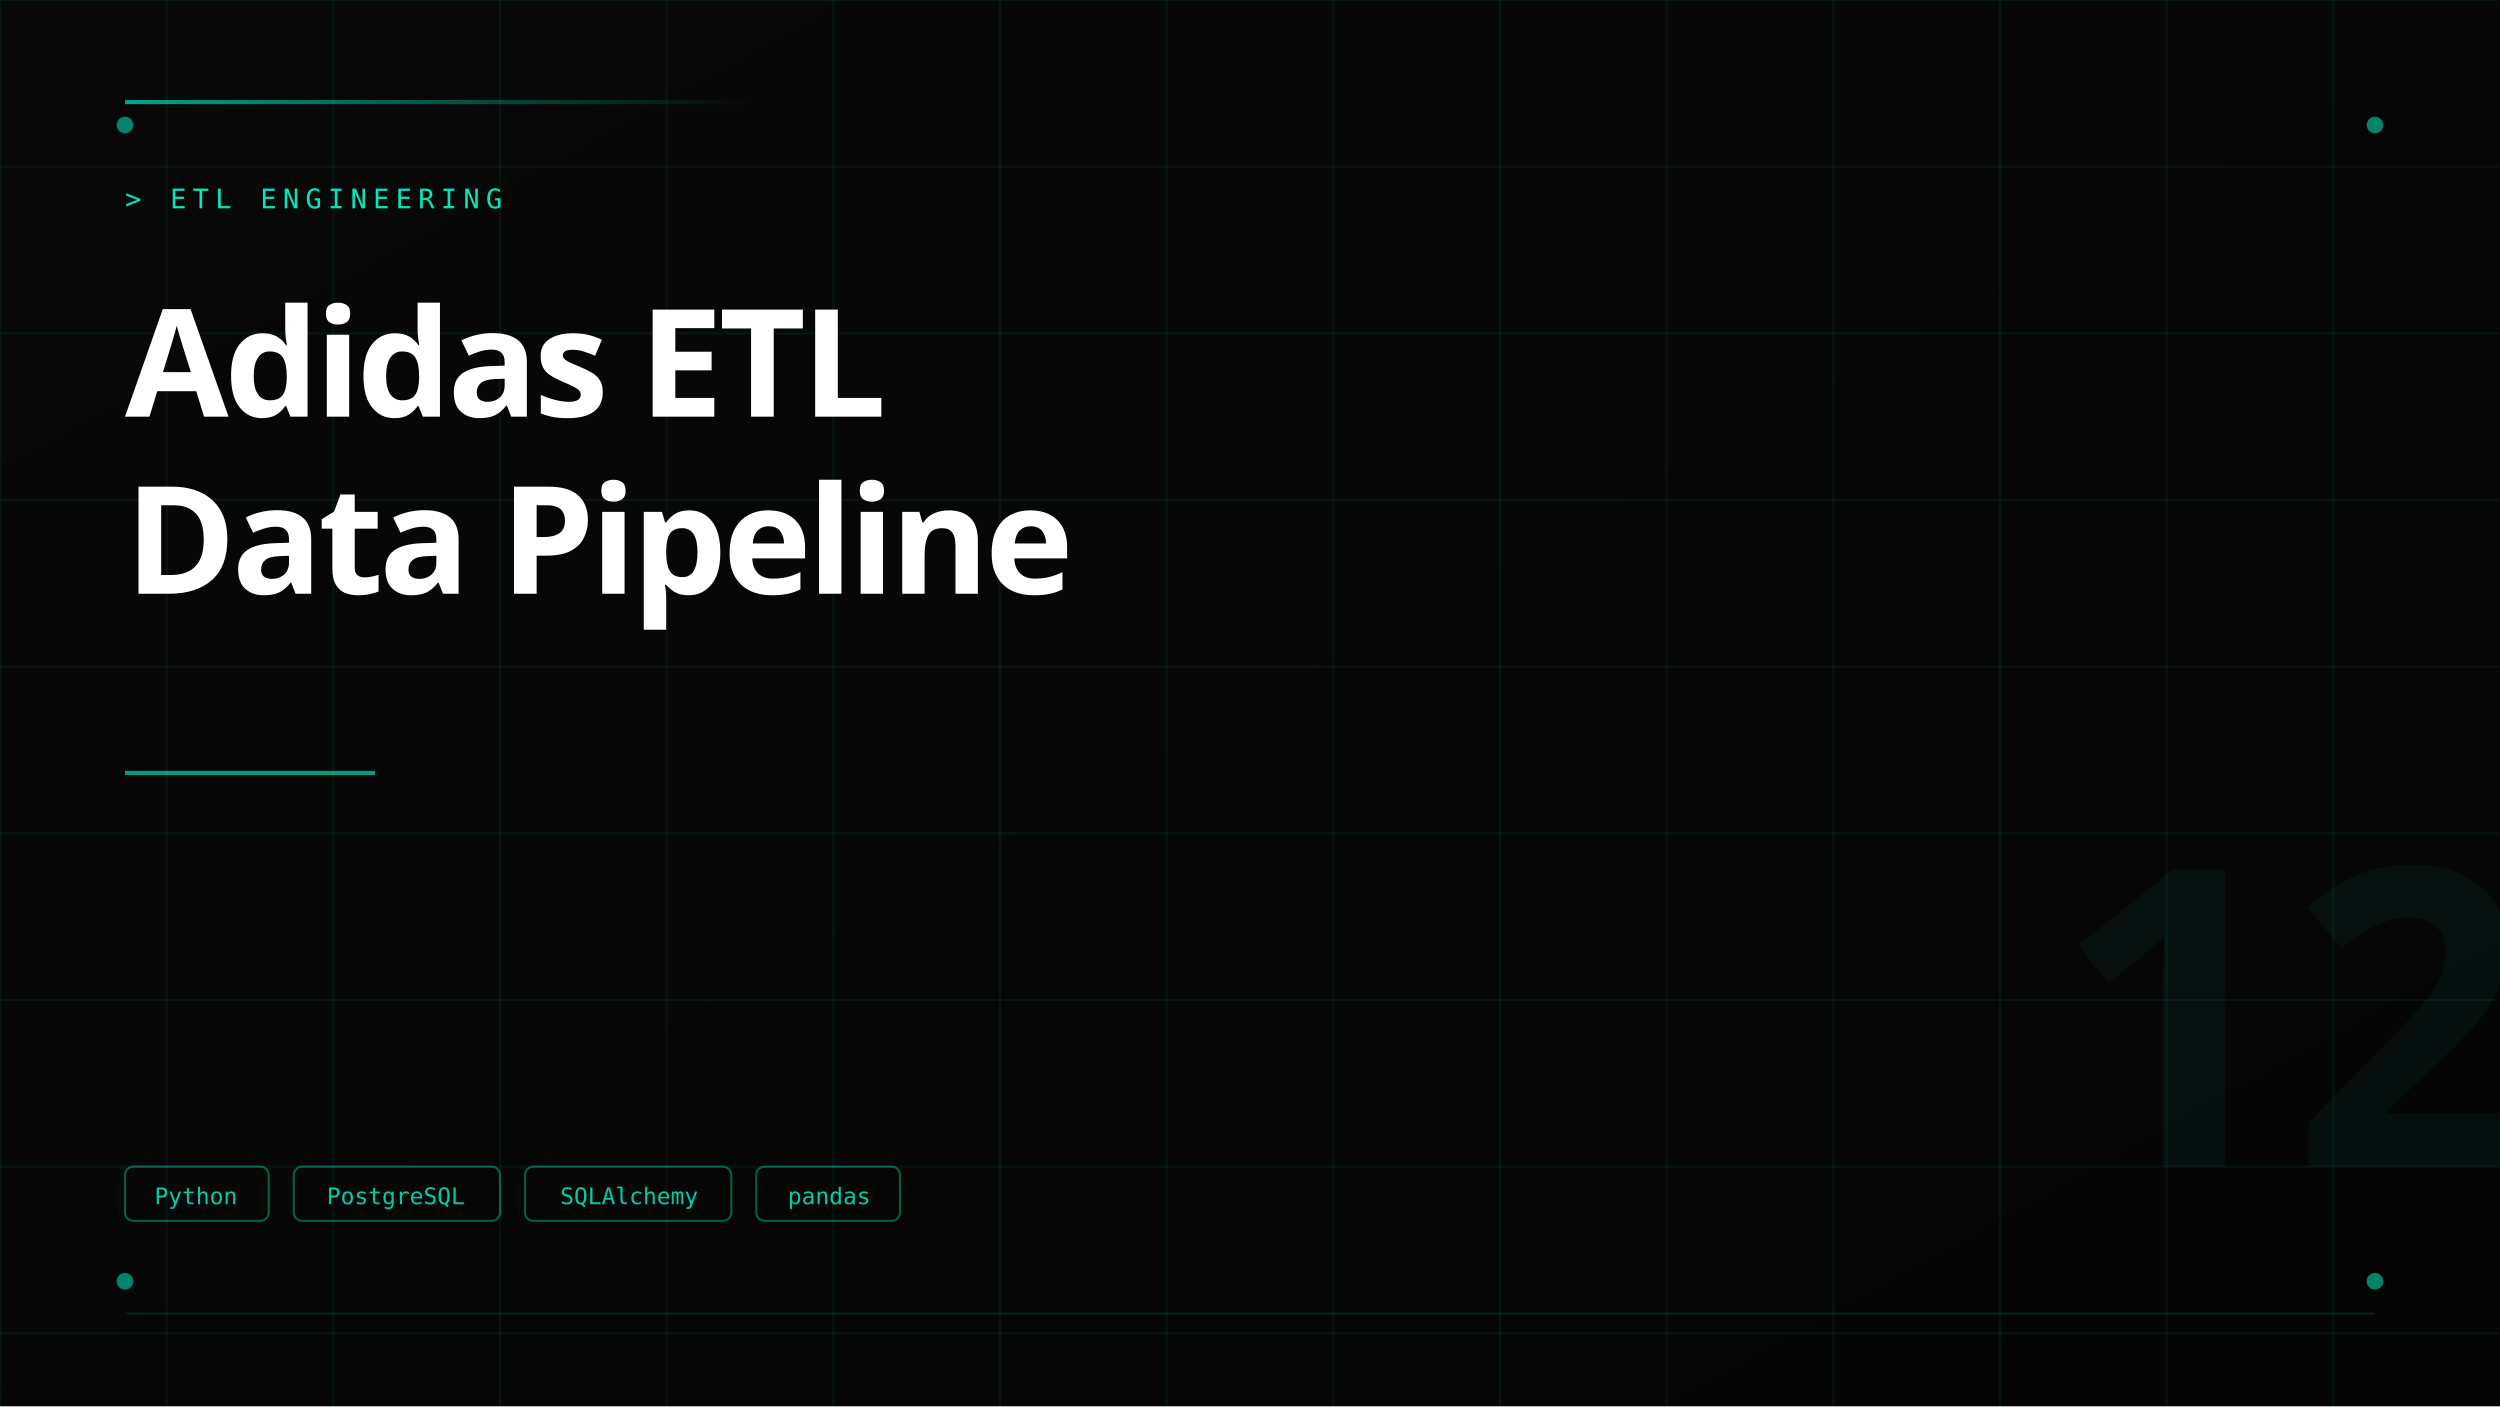
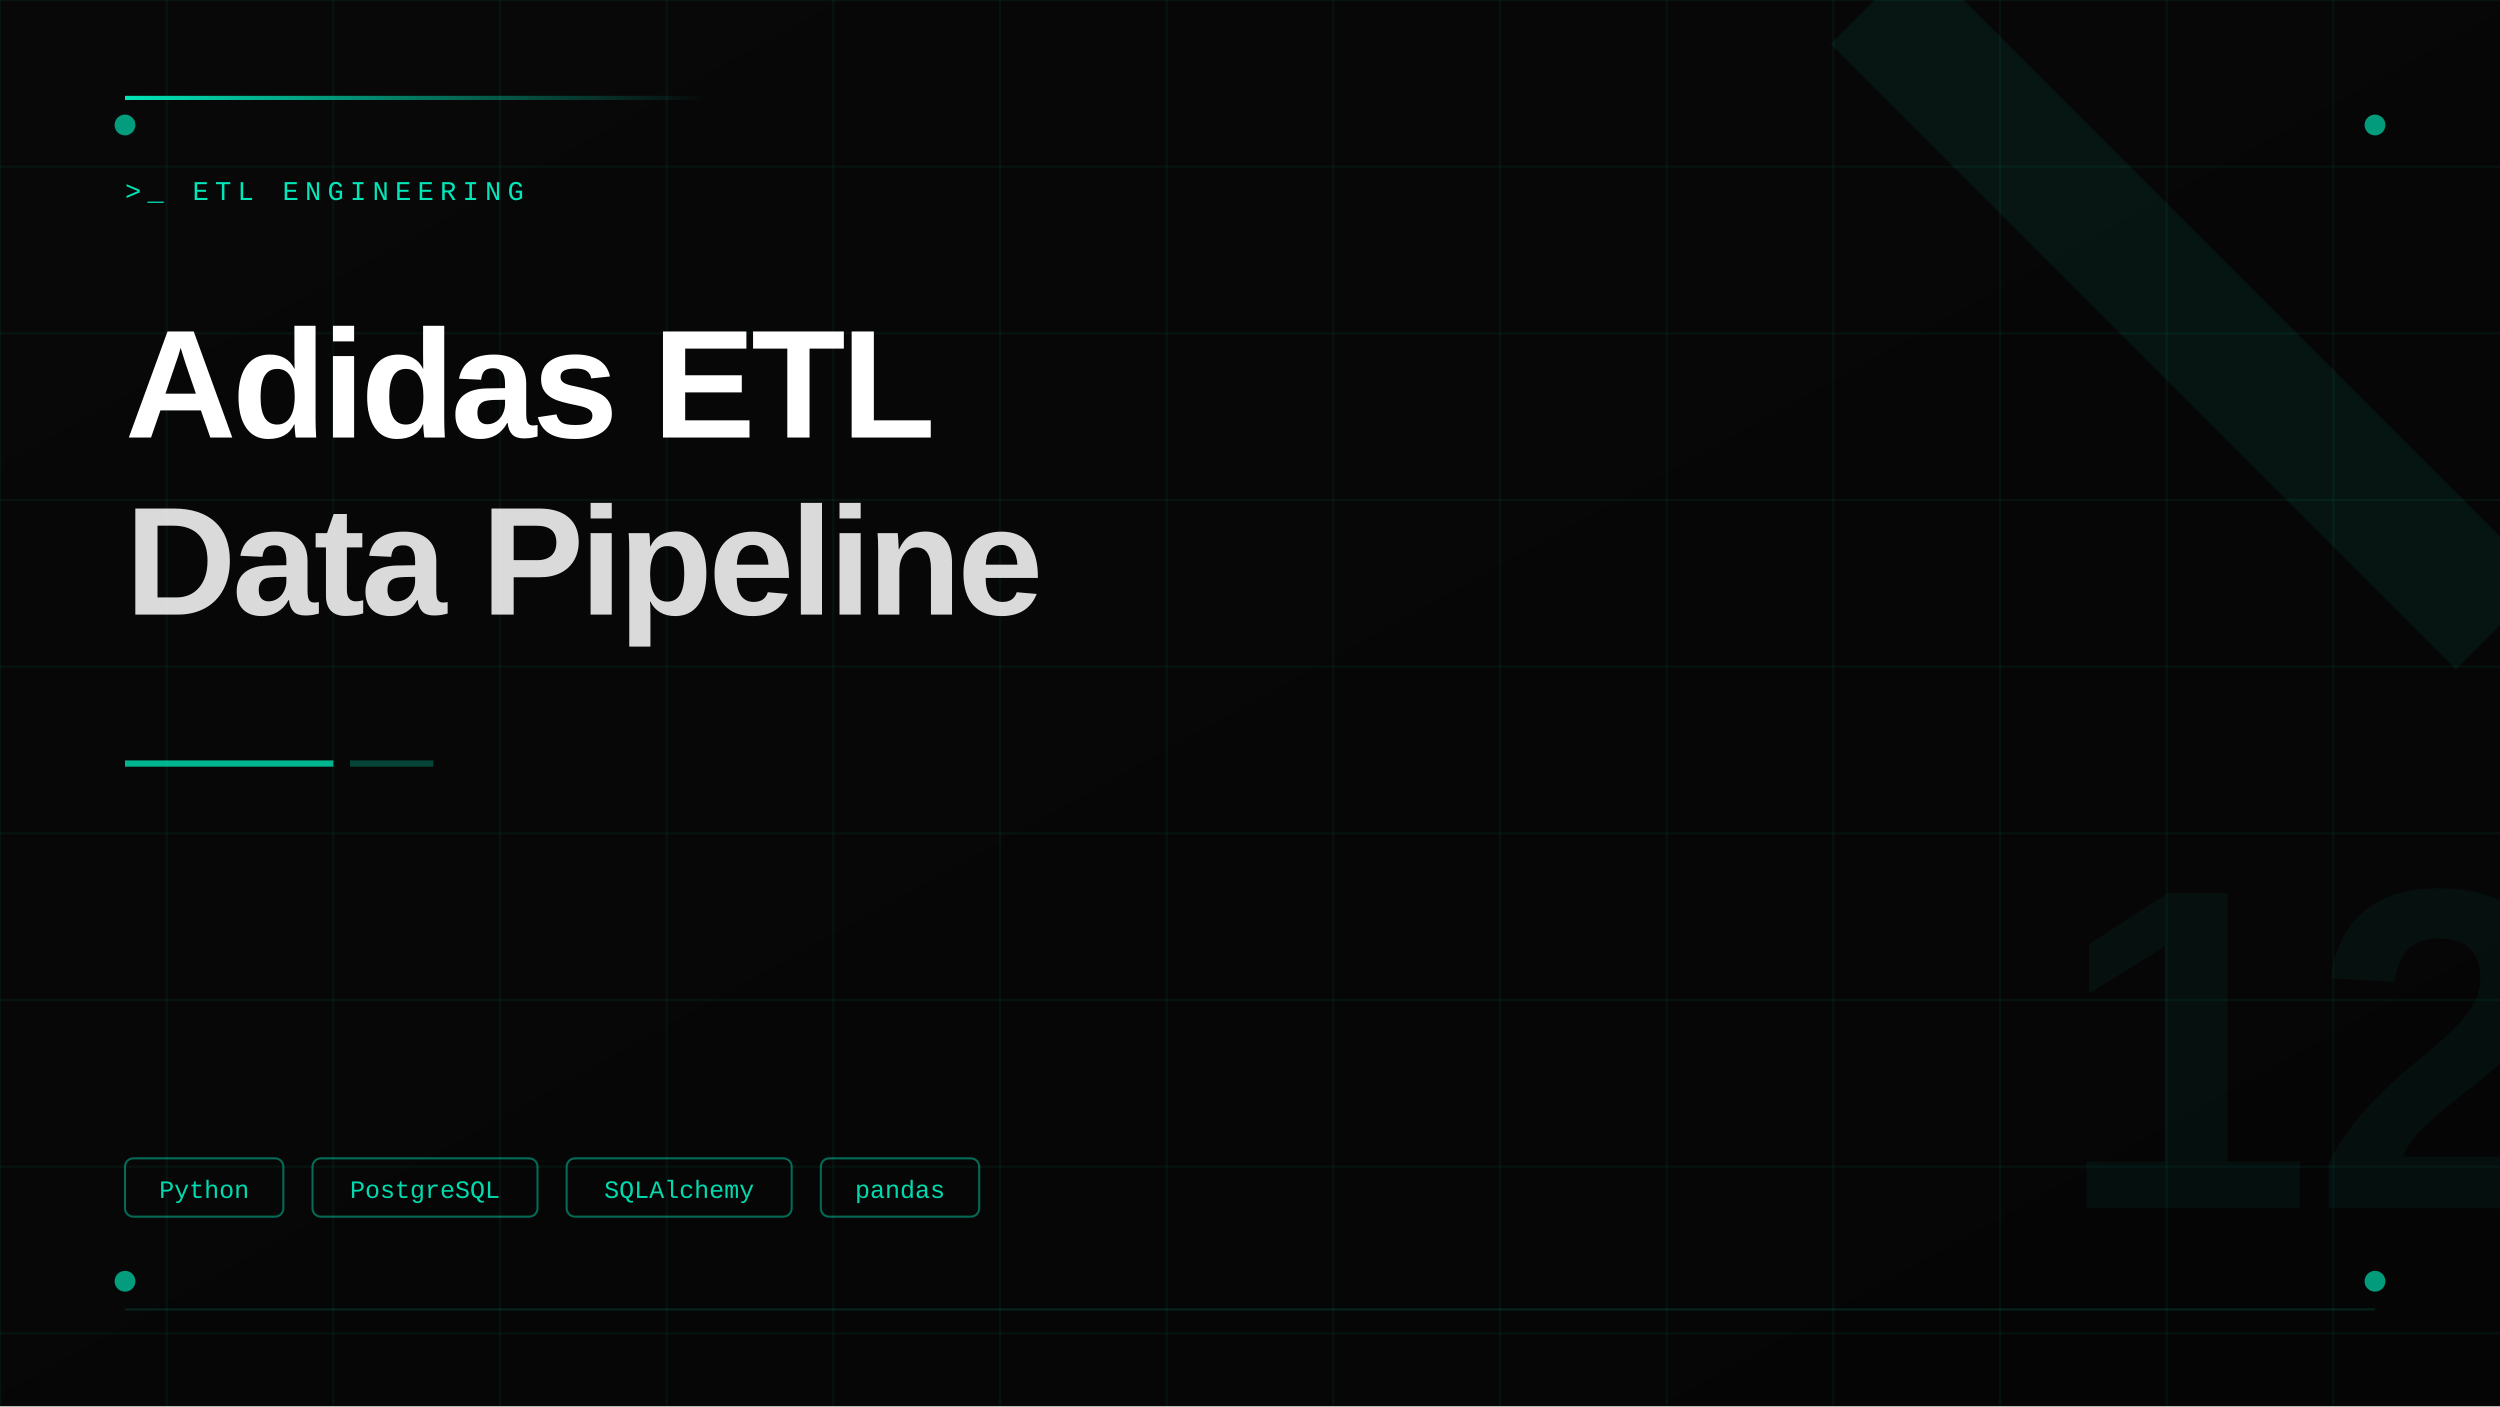
- <svg xmlns="http://www.w3.org/2000/svg" viewBox="0 0 1200 675" width="1200" height="675">
+ <svg xmlns="http://www.w3.org/2000/svg" viewBox="0 0 1200 675">
  <defs>
-     <linearGradient id="bg" x1="0" y1="0" x2="1" y2="1">
+     <linearGradient id="bg12" x1="0" y1="0" x2="1" y2="1">
      <stop offset="0%" stop-color="#080808" />
      <stop offset="100%" stop-color="#050505" />
    </linearGradient>
-     <linearGradient id="linefade" x1="0" y1="0" x2="1" y2="0">
+     <linearGradient id="lf12" x1="0" y1="0" x2="1" y2="0">
      <stop offset="0%" stop-color="#00ffcc" stop-opacity="0.9" />
      <stop offset="100%" stop-color="#00ffcc" stop-opacity="0" />
    </linearGradient>
  </defs>
-   <rect width="1200" height="675" fill="url(#bg)" />
-   <line x1="0" y1="0" x2="0" y2="675" stroke="rgba(0,255,204,0.06)" stroke-width="1" />
-   <line x1="80" y1="0" x2="80" y2="675" stroke="rgba(0,255,204,0.06)" stroke-width="1" />
-   <line x1="160" y1="0" x2="160" y2="675" stroke="rgba(0,255,204,0.06)" stroke-width="1" />
-   <line x1="240" y1="0" x2="240" y2="675" stroke="rgba(0,255,204,0.06)" stroke-width="1" />
-   <line x1="320" y1="0" x2="320" y2="675" stroke="rgba(0,255,204,0.06)" stroke-width="1" />
-   <line x1="400" y1="0" x2="400" y2="675" stroke="rgba(0,255,204,0.06)" stroke-width="1" />
-   <line x1="480" y1="0" x2="480" y2="675" stroke="rgba(0,255,204,0.06)" stroke-width="1" />
-   <line x1="560" y1="0" x2="560" y2="675" stroke="rgba(0,255,204,0.06)" stroke-width="1" />
-   <line x1="640" y1="0" x2="640" y2="675" stroke="rgba(0,255,204,0.06)" stroke-width="1" />
-   <line x1="720" y1="0" x2="720" y2="675" stroke="rgba(0,255,204,0.06)" stroke-width="1" />
-   <line x1="800" y1="0" x2="800" y2="675" stroke="rgba(0,255,204,0.06)" stroke-width="1" />
-   <line x1="880" y1="0" x2="880" y2="675" stroke="rgba(0,255,204,0.06)" stroke-width="1" />
-   <line x1="960" y1="0" x2="960" y2="675" stroke="rgba(0,255,204,0.06)" stroke-width="1" />
-   <line x1="1040" y1="0" x2="1040" y2="675" stroke="rgba(0,255,204,0.06)" stroke-width="1" />
-   <line x1="1120" y1="0" x2="1120" y2="675" stroke="rgba(0,255,204,0.06)" stroke-width="1" />
-   <line x1="0" y1="0" x2="1200" y2="0" stroke="rgba(0,255,204,0.06)" stroke-width="1" />
-   <line x1="0" y1="80" x2="1200" y2="80" stroke="rgba(0,255,204,0.06)" stroke-width="1" />
-   <line x1="0" y1="160" x2="1200" y2="160" stroke="rgba(0,255,204,0.06)" stroke-width="1" />
-   <line x1="0" y1="240" x2="1200" y2="240" stroke="rgba(0,255,204,0.06)" stroke-width="1" />
-   <line x1="0" y1="320" x2="1200" y2="320" stroke="rgba(0,255,204,0.06)" stroke-width="1" />
-   <line x1="0" y1="400" x2="1200" y2="400" stroke="rgba(0,255,204,0.06)" stroke-width="1" />
-   <line x1="0" y1="480" x2="1200" y2="480" stroke="rgba(0,255,204,0.06)" stroke-width="1" />
-   <line x1="0" y1="560" x2="1200" y2="560" stroke="rgba(0,255,204,0.06)" stroke-width="1" />
-   <line x1="0" y1="640" x2="1200" y2="640" stroke="rgba(0,255,204,0.06)" stroke-width="1" />
-   <circle cx="60" cy="60" r="4" fill="#00ffcc" opacity="0.5" />
-   <circle cx="1140" cy="60" r="4" fill="#00ffcc" opacity="0.5" />
-   <circle cx="60" cy="615" r="4" fill="#00ffcc" opacity="0.5" />
-   <circle cx="1140" cy="615" r="4" fill="#00ffcc" opacity="0.5" />
-   <rect x="60" y="48" width="300" height="2" fill="url(#linefade)" opacity="0.7" />
-   <text x="60" y="100" font-family="'JetBrains Mono', monospace" font-size="13" fill="#00ffcc" letter-spacing="3" opacity="0.9">&gt; ETL ENGINEERING</text>
-   <text x="60" y="200" font-family="'Space Grotesk', sans-serif" font-size="72" font-weight="700" fill="#ffffff" letter-spacing="-2">Adidas ETL</text>
-   <text x="60" y="285" font-family="'Space Grotesk', sans-serif" font-size="72" font-weight="700" fill="#ffffff" letter-spacing="-2">Data Pipeline</text>
-   <rect x="60" y="370" width="120" height="2" fill="#00ffcc" opacity="0.6" />
-   <rect x="60" y="560" width="69" height="26" rx="4" fill="none" stroke="#00ffcc" stroke-opacity="0.35" stroke-width="1" />
-   <text x="94" y="578" text-anchor="middle" font-family="'JetBrains Mono', monospace" font-size="11" fill="#00ffcc" opacity="0.8">Python</text>
-   <rect x="141.0" y="560" width="99" height="26" rx="4" fill="none" stroke="#00ffcc" stroke-opacity="0.35" stroke-width="1" />
-   <text x="190" y="578" text-anchor="middle" font-family="'JetBrains Mono', monospace" font-size="11" fill="#00ffcc" opacity="0.8">PostgreSQL</text>
-   <rect x="252.0" y="560" width="99" height="26" rx="4" fill="none" stroke="#00ffcc" stroke-opacity="0.35" stroke-width="1" />
-   <text x="302" y="578" text-anchor="middle" font-family="'JetBrains Mono', monospace" font-size="11" fill="#00ffcc" opacity="0.8">SQLAlchemy</text>
-   <rect x="363.0" y="560" width="69" height="26" rx="4" fill="none" stroke="#00ffcc" stroke-opacity="0.35" stroke-width="1" />
-   <text x="398" y="578" text-anchor="middle" font-family="'JetBrains Mono', monospace" font-size="11" fill="#00ffcc" opacity="0.8">pandas</text>
-   <text x="1100" y="560" font-family="'Space Grotesk', sans-serif" font-size="200" font-weight="700" fill="#00ffcc" opacity="0.04" text-anchor="middle">12</text>
-   <rect x="60" y="630" width="1080" height="1" fill="#00ffcc" opacity="0.1" />
+   <rect width="1200" height="675" fill="url(#bg12)" />
+   <line x1="900" y1="0" x2="1200" y2="300" stroke="#00ffcc" stroke-opacity="0.06" stroke-width="60" />
+   <line x1="0" y1="0" x2="0" y2="675" stroke="rgba(0,255,204,0.05)" stroke-width="1" />
+   <line x1="80" y1="0" x2="80" y2="675" stroke="rgba(0,255,204,0.05)" stroke-width="1" />
+   <line x1="160" y1="0" x2="160" y2="675" stroke="rgba(0,255,204,0.05)" stroke-width="1" />
+   <line x1="240" y1="0" x2="240" y2="675" stroke="rgba(0,255,204,0.05)" stroke-width="1" />
+   <line x1="320" y1="0" x2="320" y2="675" stroke="rgba(0,255,204,0.05)" stroke-width="1" />
+   <line x1="400" y1="0" x2="400" y2="675" stroke="rgba(0,255,204,0.05)" stroke-width="1" />
+   <line x1="480" y1="0" x2="480" y2="675" stroke="rgba(0,255,204,0.05)" stroke-width="1" />
+   <line x1="560" y1="0" x2="560" y2="675" stroke="rgba(0,255,204,0.05)" stroke-width="1" />
+   <line x1="640" y1="0" x2="640" y2="675" stroke="rgba(0,255,204,0.05)" stroke-width="1" />
+   <line x1="720" y1="0" x2="720" y2="675" stroke="rgba(0,255,204,0.05)" stroke-width="1" />
+   <line x1="800" y1="0" x2="800" y2="675" stroke="rgba(0,255,204,0.05)" stroke-width="1" />
+   <line x1="880" y1="0" x2="880" y2="675" stroke="rgba(0,255,204,0.05)" stroke-width="1" />
+   <line x1="960" y1="0" x2="960" y2="675" stroke="rgba(0,255,204,0.05)" stroke-width="1" />
+   <line x1="1040" y1="0" x2="1040" y2="675" stroke="rgba(0,255,204,0.05)" stroke-width="1" />
+   <line x1="1120" y1="0" x2="1120" y2="675" stroke="rgba(0,255,204,0.05)" stroke-width="1" />
+   <line x1="0" y1="0" x2="1200" y2="0" stroke="rgba(0,255,204,0.05)" stroke-width="1" />
+   <line x1="0" y1="80" x2="1200" y2="80" stroke="rgba(0,255,204,0.05)" stroke-width="1" />
+   <line x1="0" y1="160" x2="1200" y2="160" stroke="rgba(0,255,204,0.05)" stroke-width="1" />
+   <line x1="0" y1="240" x2="1200" y2="240" stroke="rgba(0,255,204,0.05)" stroke-width="1" />
+   <line x1="0" y1="320" x2="1200" y2="320" stroke="rgba(0,255,204,0.05)" stroke-width="1" />
+   <line x1="0" y1="400" x2="1200" y2="400" stroke="rgba(0,255,204,0.05)" stroke-width="1" />
+   <line x1="0" y1="480" x2="1200" y2="480" stroke="rgba(0,255,204,0.05)" stroke-width="1" />
+   <line x1="0" y1="560" x2="1200" y2="560" stroke="rgba(0,255,204,0.05)" stroke-width="1" />
+   <line x1="0" y1="640" x2="1200" y2="640" stroke="rgba(0,255,204,0.05)" stroke-width="1" />
+   <circle cx="60" cy="60" r="5" fill="#00ffcc" opacity="0.6" />
+   <circle cx="1140" cy="60" r="5" fill="#00ffcc" opacity="0.6" />
+   <circle cx="60" cy="615" r="5" fill="#00ffcc" opacity="0.6" />
+   <circle cx="1140" cy="615" r="5" fill="#00ffcc" opacity="0.6" />
+   <rect x="60" y="46" width="280" height="2" fill="url(#lf12)" />
+   <text x="60" y="96" font-family="'Courier New', Courier, monospace" font-size="13" fill="#00ffcc" letter-spacing="3" opacity="0.9">&gt;_ ETL ENGINEERING</text>
+   <text x="60" y="210" font-family="system-ui, -apple-system, 'Segoe UI', Arial, sans-serif" font-size="74" font-weight="700" fill="#ffffff" letter-spacing="-2">Adidas ETL</text>
+   <text x="60" y="295" font-family="system-ui, -apple-system, 'Segoe UI', Arial, sans-serif" font-size="74" font-weight="700" fill="#ffffff" letter-spacing="-2" opacity="0.85">Data Pipeline</text>
+   <rect x="60" y="365" width="100" height="3" fill="#00ffcc" opacity="0.7" />
+   <rect x="168" y="365" width="40" height="3" fill="#00ffcc" opacity="0.25" />
+   <rect x="60" y="556" width="76" height="28" rx="4" fill="none" stroke="#00ffcc" stroke-opacity="0.4" stroke-width="1" />
+   <text x="98" y="575" text-anchor="middle" font-family="'Courier New', Courier, monospace" font-size="12" fill="#00ffcc" opacity="0.85">Python</text>
+   <rect x="150" y="556" width="108" height="28" rx="4" fill="none" stroke="#00ffcc" stroke-opacity="0.4" stroke-width="1" />
+   <text x="204" y="575" text-anchor="middle" font-family="'Courier New', Courier, monospace" font-size="12" fill="#00ffcc" opacity="0.85">PostgreSQL</text>
+   <rect x="272" y="556" width="108" height="28" rx="4" fill="none" stroke="#00ffcc" stroke-opacity="0.4" stroke-width="1" />
+   <text x="326" y="575" text-anchor="middle" font-family="'Courier New', Courier, monospace" font-size="12" fill="#00ffcc" opacity="0.85">SQLAlchemy</text>
+   <rect x="394" y="556" width="76" height="28" rx="4" fill="none" stroke="#00ffcc" stroke-opacity="0.4" stroke-width="1" />
+   <text x="432" y="575" text-anchor="middle" font-family="'Courier New', Courier, monospace" font-size="12" fill="#00ffcc" opacity="0.85">pandas</text>
+   <text x="1110" y="580" font-family="system-ui, -apple-system, 'Segoe UI', Arial, sans-serif" font-size="220" font-weight="700" fill="#00ffcc" opacity="0.04" text-anchor="middle">12</text>
+   <rect x="60" y="628" width="1080" height="1" fill="#00ffcc" opacity="0.12" />
</svg>
